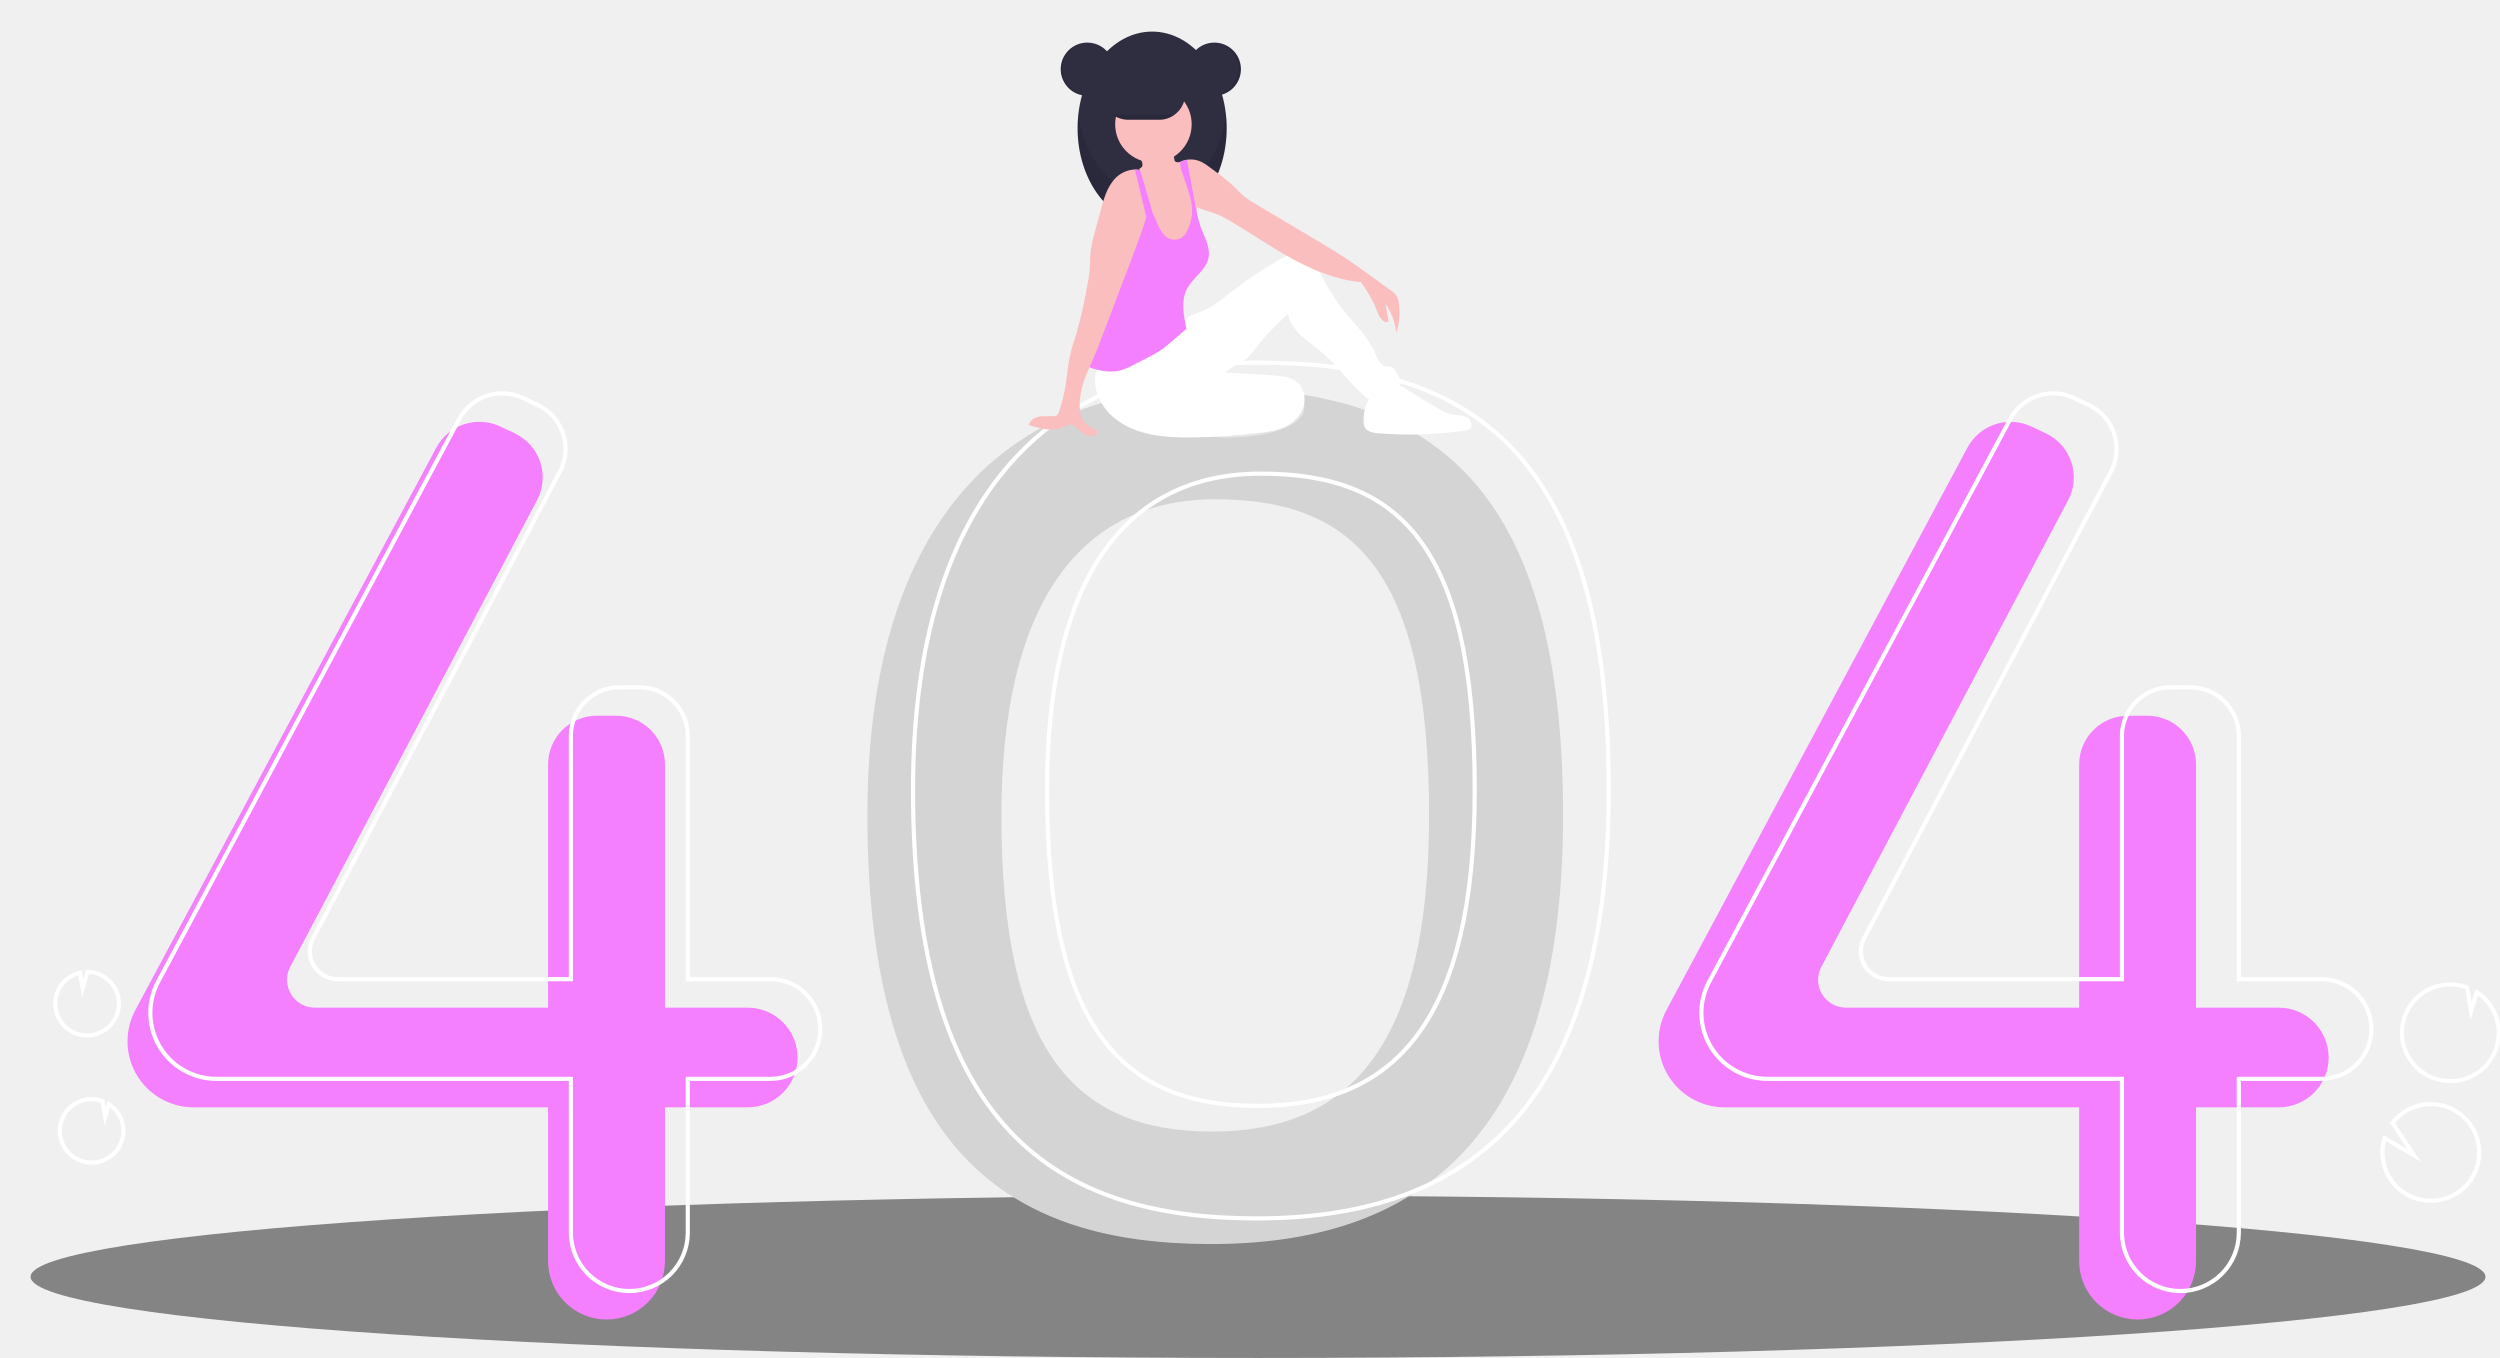
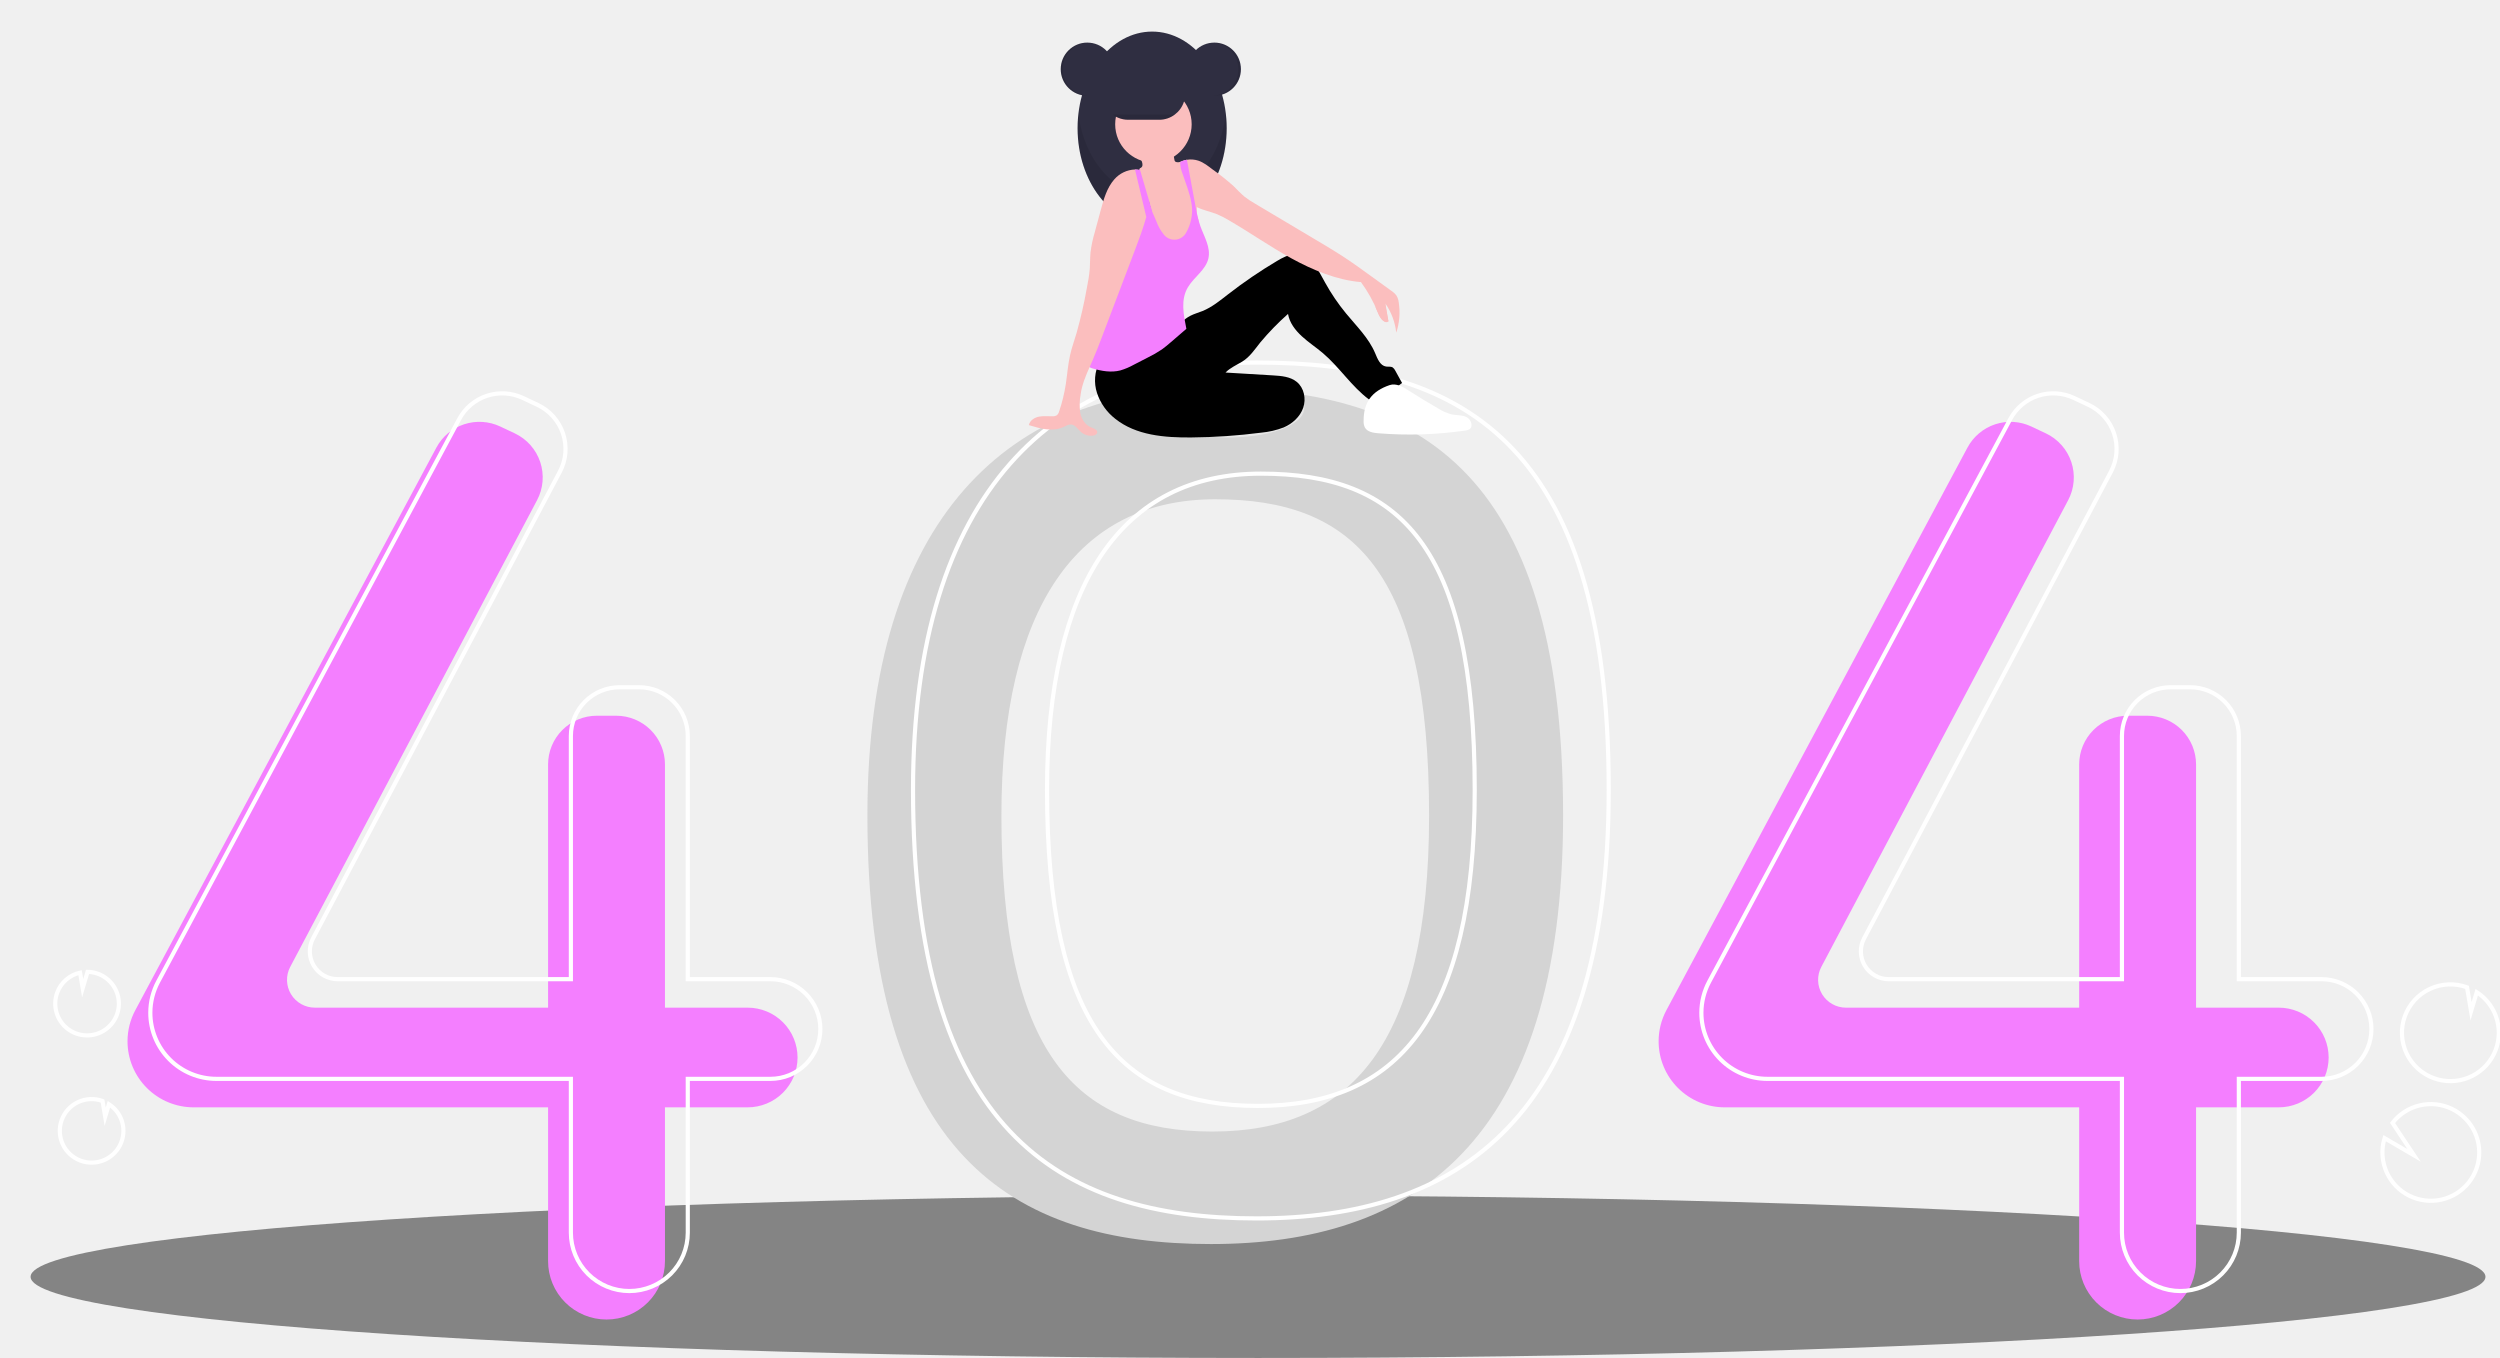
<svg xmlns="http://www.w3.org/2000/svg" width="602" height="327" viewBox="0 0 602 327" fill="none">
  <g clip-path="url(#clip0)">
    <path d="M302.932 327C466.17 327 598.5 318.249 598.5 307.454C598.5 296.659 466.17 287.908 302.932 287.908C139.695 287.908 7.365 296.659 7.365 307.454C7.365 318.249 139.695 327 302.932 327Z" fill="#848484" />
    <path d="M291.602 93.477C243.447 93.477 208.871 124.339 208.871 196.351C208.871 277.964 243.447 299.567 291.602 299.567C339.758 299.567 376.394 275.906 376.394 196.351C376.393 111.308 339.758 93.477 291.602 93.477ZM291.919 272.477C258.565 272.477 241.14 252.93 241.14 196.403C241.14 146.527 259.278 120.224 292.632 120.224C325.986 120.224 344.125 137.501 344.125 196.403C344.125 251.505 325.273 272.477 291.919 272.477Z" fill="#d4d4d4" />
    <path d="M180.035 242.644H160.125V184.076C160.125 180.965 158.888 177.982 156.686 175.782C154.484 173.583 151.497 172.347 148.383 172.347H143.718C142.176 172.347 140.649 172.65 139.224 173.24C137.8 173.829 136.505 174.693 135.415 175.782C134.325 176.871 133.46 178.164 132.87 179.587C132.279 181.01 131.976 182.536 131.976 184.076V242.644H75.815C74.66 242.644 73.524 242.345 72.518 241.778C71.512 241.21 70.67 240.392 70.074 239.404C69.478 238.415 69.147 237.29 69.115 236.136C69.082 234.983 69.349 233.84 69.888 232.82L129.328 120.441C130.069 119.04 130.518 117.503 130.648 115.924C130.779 114.345 130.587 112.755 130.085 111.252C129.584 109.749 128.782 108.363 127.729 107.177C126.677 105.992 125.394 105.032 123.96 104.355L120.451 102.7C117.727 101.415 114.612 101.225 111.751 102.17C108.89 103.115 106.502 105.122 105.082 107.777L32.587 243.245C31.353 245.552 30.707 248.127 30.707 250.743C30.707 252.831 31.119 254.9 31.919 256.829C32.719 258.759 33.892 260.512 35.37 261.989C36.849 263.466 38.604 264.638 40.536 265.437C42.468 266.236 44.538 266.648 46.629 266.648H131.976V303.682C131.976 305.528 132.34 307.357 133.047 309.062C133.754 310.768 134.791 312.318 136.098 313.623C137.405 314.929 138.957 315.965 140.664 316.671C142.372 317.378 144.202 317.741 146.05 317.741C147.899 317.741 149.729 317.378 151.436 316.671C153.144 315.965 154.696 314.929 156.003 313.623C157.31 312.318 158.346 310.768 159.054 309.062C159.761 307.357 160.125 305.528 160.125 303.682V266.648H180.035C183.222 266.648 186.278 265.383 188.531 263.132C190.784 260.881 192.05 257.829 192.05 254.646C192.05 251.463 190.784 248.41 188.531 246.159C186.278 243.908 183.222 242.644 180.035 242.644Z" fill="#f47fff" />
    <path d="M548.723 242.644H528.812V184.076C528.812 180.965 527.575 177.982 525.373 175.782C523.171 173.583 520.185 172.347 517.07 172.347H512.405C510.863 172.347 509.336 172.65 507.912 173.24C506.487 173.829 505.193 174.693 504.102 175.782C503.012 176.871 502.147 178.164 501.557 179.587C500.967 181.01 500.663 182.536 500.663 184.076V242.644H444.503C443.347 242.644 442.211 242.345 441.206 241.778C440.2 241.21 439.358 240.392 438.761 239.404C438.165 238.415 437.834 237.29 437.802 236.136C437.769 234.983 438.036 233.84 438.576 232.82L498.015 120.441C498.757 119.04 499.206 117.503 499.336 115.924C499.466 114.345 499.274 112.755 498.773 111.252C498.271 109.749 497.47 108.363 496.417 107.177C495.364 105.992 494.082 105.032 492.647 104.355L489.139 102.7C486.414 101.415 483.299 101.225 480.438 102.17C477.578 103.115 475.19 105.122 473.769 107.777L401.275 243.245C400.04 245.552 399.395 248.127 399.395 250.743C399.395 254.961 401.072 259.006 404.058 261.989C407.044 264.972 411.094 266.648 415.316 266.648H500.663V303.682C500.663 307.411 502.146 310.987 504.786 313.623C507.425 316.26 511.005 317.741 514.738 317.741C518.471 317.741 522.051 316.26 524.69 313.623C527.33 310.987 528.812 307.411 528.812 303.682V266.648H548.723C551.909 266.648 554.965 265.383 557.219 263.132C559.472 260.881 560.738 257.829 560.738 254.646C560.738 251.463 559.472 248.41 557.219 246.159C554.965 243.908 551.909 242.644 548.723 242.644Z" fill="#f47fff" />
    <path d="M185.528 235.785H165.617V177.218C165.617 175.677 165.313 174.152 164.723 172.729C164.133 171.306 163.268 170.013 162.178 168.924C161.088 167.835 159.793 166.971 158.369 166.381C156.944 165.792 155.417 165.489 153.875 165.489H149.21C146.096 165.489 143.109 166.724 140.907 168.924C138.705 171.124 137.468 174.107 137.468 177.218V235.785H81.307C80.152 235.785 79.016 235.487 78.01 234.92C77.004 234.352 76.162 233.534 75.566 232.546C74.97 231.557 74.639 230.432 74.607 229.278C74.574 228.124 74.841 226.982 75.38 225.961L134.82 113.583C135.561 112.182 136.01 110.645 136.141 109.066C136.271 107.486 136.079 105.897 135.578 104.394C135.076 102.891 134.274 101.505 133.222 100.319C132.169 99.134 130.887 98.174 129.452 97.497L125.943 95.842C123.219 94.557 120.104 94.367 117.243 95.312C114.382 96.257 111.995 98.264 110.574 100.919L38.08 236.387C36.845 238.694 36.199 241.269 36.199 243.885V243.885C36.199 248.103 37.877 252.148 40.863 255.131C43.849 258.114 47.898 259.789 52.121 259.789H137.468V296.824C137.468 298.67 137.832 300.498 138.539 302.204C139.247 303.91 140.283 305.46 141.59 306.765C142.897 308.071 144.449 309.106 146.156 309.813C147.864 310.519 149.694 310.883 151.542 310.883H151.543C155.275 310.883 158.855 309.402 161.495 306.765C164.134 304.129 165.617 300.553 165.617 296.824V259.789H185.528C187.105 259.789 188.668 259.479 190.125 258.876C191.583 258.273 192.908 257.388 194.023 256.274C195.139 255.16 196.024 253.836 196.628 252.38C197.232 250.924 197.542 249.364 197.542 247.787V247.787C197.542 246.211 197.232 244.651 196.628 243.194C196.024 241.738 195.139 240.415 194.023 239.301C192.908 238.186 191.583 237.302 190.125 236.699C188.668 236.096 187.105 235.785 185.528 235.785V235.785Z" stroke="#ffffff" stroke-miterlimit="10" />
    <path d="M559.022 235.785H539.111V177.218C539.111 174.107 537.874 171.124 535.672 168.924C533.47 166.724 530.484 165.489 527.369 165.489H522.704C521.162 165.489 519.635 165.792 518.211 166.381C516.786 166.971 515.492 167.835 514.401 168.924C513.311 170.013 512.446 171.306 511.856 172.729C511.266 174.152 510.962 175.677 510.962 177.218V235.785H454.801C453.646 235.785 452.51 235.487 451.504 234.92C450.498 234.352 449.656 233.534 449.06 232.546C448.464 231.557 448.133 230.432 448.101 229.278C448.068 228.124 448.335 226.982 448.875 225.961L508.314 113.583C509.055 112.182 509.505 110.645 509.635 109.066C509.765 107.486 509.573 105.897 509.072 104.394C508.57 102.891 507.769 101.505 506.716 100.319C505.663 99.134 504.381 98.174 502.946 97.497L499.437 95.842C496.713 94.557 493.598 94.367 490.737 95.312C487.876 96.257 485.489 98.264 484.068 100.919L411.574 236.387C410.339 238.694 409.693 241.269 409.693 243.885C409.693 248.103 411.371 252.148 414.357 255.131C417.343 258.114 421.392 259.789 425.615 259.789H510.962V296.824C510.962 300.553 512.445 304.129 515.084 306.765C517.724 309.402 521.304 310.883 525.037 310.883V310.883C528.769 310.883 532.349 309.402 534.989 306.765C537.628 304.129 539.111 300.553 539.111 296.824V259.789H559.022C560.6 259.789 562.162 259.479 563.62 258.876C565.077 258.273 566.402 257.388 567.518 256.274C568.633 255.16 569.518 253.836 570.122 252.38C570.726 250.924 571.037 249.364 571.037 247.787V247.787C571.037 244.604 569.771 241.552 567.518 239.301C565.264 237.05 562.208 235.785 559.022 235.785V235.785Z" stroke="#ffffff" stroke-miterlimit="10" />
    <path d="M302.589 87.305C254.433 87.305 219.857 118.167 219.857 190.178C219.857 271.791 254.433 293.395 302.589 293.395C350.745 293.395 387.38 269.734 387.38 190.178C387.38 105.136 350.745 87.305 302.589 87.305ZM302.905 266.305C269.551 266.305 252.126 246.758 252.126 190.231C252.126 140.354 270.265 114.052 303.619 114.052C336.973 114.052 355.111 131.329 355.111 190.231C355.111 245.333 336.259 266.305 302.905 266.305V266.305Z" stroke="#ffffff" stroke-miterlimit="10" />
    <path d="M586.08 259.638C588.771 260.614 591.729 260.565 594.387 259.503C597.046 258.44 599.22 256.438 600.495 253.877C601.771 251.316 602.058 248.376 601.303 245.617C600.548 242.858 598.803 240.473 596.4 238.916L595.032 243.517L594.062 237.749C594.053 237.745 594.043 237.741 594.033 237.738C592.593 237.215 591.064 236.981 589.534 237.049C588.003 237.117 586.501 237.485 585.113 238.133C583.725 238.781 582.479 239.695 581.445 240.824C580.411 241.953 579.61 243.275 579.088 244.714C578.565 246.152 578.332 247.679 578.4 249.208C578.469 250.737 578.839 252.237 579.488 253.623C580.137 255.009 581.054 256.254 582.185 257.286C583.316 258.318 584.639 259.117 586.08 259.638H586.08Z" stroke="#ffffff" stroke-miterlimit="10" />
    <path d="M573.867 279.524C574.329 282.155 575.684 284.547 577.702 286.298C579.721 288.05 582.281 289.055 584.954 289.145C587.626 289.235 590.248 288.404 592.38 286.792C594.512 285.18 596.025 282.885 596.664 280.291C597.303 277.697 597.029 274.963 595.89 272.547C594.75 270.131 592.813 268.179 590.404 267.02C587.995 265.861 585.261 265.564 582.659 266.18C580.057 266.796 577.746 268.287 576.114 270.402L581.309 278.214L574.21 274.068C573.66 275.833 573.542 277.704 573.867 279.524V279.524Z" stroke="#ffffff" stroke-miterlimit="10" />
    <path d="M13.762 239.065C14.2 237.859 14.934 236.782 15.898 235.934C16.862 235.086 18.024 234.493 19.277 234.212L19.908 237.957L21.077 234.023C22.701 234.048 24.275 234.586 25.573 235.563C26.87 236.539 27.823 237.901 28.295 239.454C28.766 241.006 28.732 242.668 28.196 244.2C27.66 245.731 26.651 247.053 25.314 247.974C23.977 248.896 22.382 249.369 20.759 249.325C19.135 249.282 17.567 248.724 16.282 247.733C14.996 246.741 14.06 245.367 13.607 243.809C13.154 242.251 13.208 240.59 13.762 239.065V239.065Z" stroke="#ffffff" stroke-miterlimit="10" />
    <path d="M19.447 279.505C21.216 280.146 23.159 280.114 24.905 279.416C26.652 278.718 28.081 277.402 28.919 275.72C29.757 274.037 29.945 272.105 29.449 270.292C28.953 268.48 27.806 266.913 26.228 265.89L25.329 268.913L24.692 265.124C24.686 265.121 24.679 265.118 24.672 265.116C23.727 264.773 22.723 264.62 21.717 264.665C20.712 264.71 19.726 264.952 18.815 265.378C16.974 266.238 15.551 267.793 14.858 269.701C14.165 271.609 14.259 273.714 15.12 275.552C15.98 277.391 17.537 278.813 19.447 279.505V279.505Z" stroke="#ffffff" stroke-miterlimit="10" />
    <path d="M261.824 23.061C265.358 23.061 268.223 20.195 268.223 16.66C268.223 13.124 265.358 10.259 261.824 10.259C258.289 10.259 255.424 13.124 255.424 16.66C255.424 20.195 258.289 23.061 261.824 23.061Z" fill="#2F2E41" />
    <path d="M277.433 54.129C287.347 54.129 295.384 43.714 295.384 30.867C295.384 18.02 287.347 7.605 277.433 7.605C267.519 7.605 259.482 18.02 259.482 30.867C259.482 43.714 267.519 54.129 277.433 54.129Z" fill="#2F2E41" />
    <path opacity="0.1" d="M277.433 47.103C268.441 47.103 260.993 38.535 259.686 27.354C259.55 28.52 259.482 29.693 259.482 30.867C259.482 43.714 267.519 54.129 277.433 54.129C287.347 54.129 295.384 43.714 295.384 30.867C295.384 29.693 295.316 28.52 295.18 27.354C293.873 38.535 286.425 47.103 277.433 47.103Z" fill="black" />
    <path d="M313.959 98.991C313.574 100.575 311.912 101.844 310.071 102.731C306.201 104.595 301.427 105.151 296.796 105.337C295.615 105.409 294.43 105.387 293.252 105.272C290.97 105.051 288.829 104.067 287.175 102.478C287.057 102.401 286.961 102.295 286.895 102.171C286.828 102.047 286.795 101.907 286.797 101.766C286.799 101.626 286.837 101.487 286.907 101.365C286.977 101.243 287.077 101.14 287.197 101.067C289.662 98.359 293.776 96.698 297.92 95.502C301.062 94.595 306.542 92.247 309.969 92.564C313.289 92.871 314.446 96.99 313.959 98.991Z" fill="#ffffff" />
    <path opacity="0.1" d="M313.959 98.991C313.574 100.575 311.912 101.844 310.071 102.731C306.201 104.595 301.427 105.151 296.796 105.337C295.615 105.409 294.43 105.387 293.252 105.272C290.97 105.051 288.829 104.067 287.175 102.478C287.057 102.401 286.961 102.295 286.895 102.171C286.828 102.047 286.795 101.907 286.797 101.766C286.799 101.626 286.837 101.487 286.907 101.365C286.977 101.243 287.077 101.14 287.197 101.067C289.662 98.359 293.776 96.698 297.92 95.502C301.062 94.595 306.542 92.247 309.969 92.564C313.289 92.871 314.446 96.99 313.959 98.991Z" fill="black" />
-     <path d="M264.751 87.149C263.57 89.465 263.356 92.155 264.157 94.628C264.971 97.083 266.495 99.241 268.536 100.829C273.544 104.843 280.436 105.396 286.853 105.34C292.478 105.291 298.094 104.906 303.672 104.187C305.542 104.021 307.379 103.595 309.13 102.92C311.224 102.013 313.065 100.351 313.81 98.193C314.556 96.036 314.027 93.394 312.256 91.955C310.7 90.69 308.554 90.516 306.552 90.395L295.099 89.707C296.231 88.561 297.738 87.914 299.115 87.081C300.944 85.977 302.158 84.122 303.487 82.45C305.535 80.001 307.764 77.71 310.154 75.594C310.526 77.733 311.879 79.489 313.471 80.965C315.063 82.44 316.898 83.628 318.553 85.033C322.56 88.436 325.446 93.055 329.66 96.197C332.56 95.435 335.27 94.082 337.621 92.222L335.983 89.254C335.847 88.948 335.634 88.683 335.366 88.484C334.902 88.198 334.305 88.345 333.766 88.264C332.327 88.049 331.699 86.387 331.134 85.046C329.584 81.363 326.616 78.506 324.081 75.418C322.21 73.139 320.551 70.694 319.123 68.114C318.271 66.575 317.492 64.972 316.336 63.647C315.181 62.321 313.561 61.279 311.803 61.275C310.249 61.272 308.816 62.06 307.48 62.854C303.411 65.271 299.496 67.939 295.758 70.842C293.802 72.361 291.858 73.966 289.563 74.897C288.597 75.289 287.578 75.557 286.651 76.034C285.028 76.87 283.795 78.284 282.469 79.539C277.738 84.016 271.26 86.917 264.751 87.149Z" fill="#ffffff" />
+     <path d="M264.751 87.149C263.57 89.465 263.356 92.155 264.157 94.628C264.971 97.083 266.495 99.241 268.536 100.829C273.544 104.843 280.436 105.396 286.853 105.34C292.478 105.291 298.094 104.906 303.672 104.187C305.542 104.021 307.379 103.595 309.13 102.92C311.224 102.013 313.065 100.351 313.81 98.193C314.556 96.036 314.027 93.394 312.256 91.955C310.7 90.69 308.554 90.516 306.552 90.395L295.099 89.707C296.231 88.561 297.738 87.914 299.115 87.081C300.944 85.977 302.158 84.122 303.487 82.45C305.535 80.001 307.764 77.71 310.154 75.594C310.526 77.733 311.879 79.489 313.471 80.965C315.063 82.44 316.898 83.628 318.553 85.033C322.56 88.436 325.446 93.055 329.66 96.197C332.56 95.435 335.27 94.082 337.621 92.222L335.983 89.254C335.847 88.948 335.634 88.683 335.366 88.484C334.902 88.198 334.305 88.345 333.766 88.264C332.327 88.049 331.699 86.387 331.134 85.046C329.584 81.363 326.616 78.506 324.081 75.418C322.21 73.139 320.551 70.694 319.123 68.114C318.271 66.575 317.492 64.972 316.336 63.647C315.181 62.321 313.561 61.279 311.803 61.275C310.249 61.272 308.816 62.06 307.48 62.854C303.411 65.271 299.496 67.939 295.758 70.842C293.802 72.361 291.858 73.966 289.563 74.897C288.597 75.289 287.578 75.557 286.651 76.034C285.028 76.87 283.795 78.284 282.469 79.539C277.738 84.016 271.26 86.917 264.751 87.149Z" fill="#000000" />
    <path d="M288.698 55.284C288.645 56.653 288.354 58.001 287.838 59.27C287.577 59.903 287.188 60.475 286.696 60.95C286.203 61.426 285.618 61.795 284.977 62.035C284.067 62.279 283.112 62.31 282.188 62.125C281.382 62.041 280.605 61.776 279.915 61.351C278.841 60.612 278.306 59.295 278.111 58.005C277.916 56.717 278.003 55.401 277.878 54.104C277.756 53.056 277.557 52.019 277.282 51C277.198 50.661 277.112 50.324 277.027 49.987C276.945 49.65 276.863 49.312 276.789 48.975C276.72 48.658 276.656 48.34 276.601 48.02C276.556 47.75 276.515 47.478 276.486 47.205C276.458 46.395 276.323 45.592 276.085 44.818C275.86 44.316 275.58 43.84 275.248 43.402C275.106 43.199 274.968 42.996 274.842 42.785C274.476 42.237 274.306 41.582 274.36 40.926C274.375 40.824 274.399 40.724 274.433 40.627C274.446 40.59 274.46 40.553 274.475 40.517C274.616 40.478 274.745 40.407 274.851 40.307C274.957 40.208 275.038 40.084 275.086 39.947C275.139 39.651 275.114 39.347 275.012 39.065C274.896 38.67 274.736 38.289 274.536 37.93C274.405 37.692 273.96 37.265 273.957 36.993C273.951 36.447 275.018 36.006 275.451 35.791C276.771 35.13 278.242 34.831 279.715 34.926C280.66 34.99 281.684 35.28 282.205 36.072C282.673 36.785 282.611 37.709 282.811 38.538C282.832 38.659 282.883 38.772 282.959 38.868C283.061 38.961 283.189 39.02 283.326 39.036C283.557 39.083 283.794 39.092 284.028 39.065H284.03C284.092 39.06 284.153 39.051 284.214 39.038C284.578 38.971 284.923 38.822 285.222 38.602C285.416 38.551 285.611 38.509 285.807 38.476C285.815 38.475 285.823 38.474 285.831 38.471C286.613 40.94 286.714 43.586 287.354 46.099C287.671 47.35 288.125 48.585 288.189 49.871C288.194 49.928 288.196 49.985 288.197 50.043C288.207 50.457 288.174 50.874 288.191 51.286C288.197 51.471 288.218 51.656 288.253 51.839C288.323 52.132 288.41 52.42 288.514 52.703L288.519 52.717C288.548 52.808 288.577 52.9 288.6 52.992C288.617 53.059 288.633 53.125 288.645 53.192L288.647 53.197C288.762 53.887 288.78 54.589 288.698 55.284Z" fill="#FBBEBE" />
    <path d="M277.745 39.141C282.831 39.141 286.954 35.017 286.954 29.93C286.954 24.843 282.831 20.719 277.745 20.719C272.658 20.719 268.535 24.843 268.535 29.93C268.535 35.017 272.658 39.141 277.745 39.141Z" fill="#FBBEBE" />
    <path d="M336.214 80.117C335.948 77.604 335.054 75.198 333.617 73.119C333.856 74.54 334.095 75.96 334.335 77.38C334.037 77.466 333.72 77.464 333.423 77.372C333.127 77.281 332.863 77.105 332.665 76.866C332.277 76.382 331.98 75.831 331.789 75.241C330.743 72.643 329.375 70.187 327.717 67.93C321.854 67.441 316.058 65.01 310.903 62.177C305.745 59.345 300.919 55.949 295.83 52.997C294.948 52.464 294.029 51.994 293.08 51.592C291.488 50.953 289.701 50.622 288.191 49.871C288.09 49.821 287.988 49.768 287.889 49.714C287.548 49.528 287.225 49.311 286.924 49.066C286.761 48.934 286.607 48.792 286.462 48.641C285.709 47.765 285.112 46.766 284.696 45.687C283.886 43.895 283.598 41.733 282.789 39.941C283.161 39.593 283.578 39.298 284.03 39.065H284.032C284.097 39.03 284.163 38.998 284.23 38.966C284.55 38.816 284.882 38.694 285.224 38.603C285.418 38.551 285.613 38.509 285.809 38.476C285.817 38.475 285.825 38.474 285.833 38.471C286.745 38.323 287.679 38.397 288.557 38.687C289.84 39.121 290.921 39.987 292 40.807C293.752 42.042 295.433 43.375 297.034 44.801C297.924 45.653 298.735 46.59 299.692 47.364C300.487 47.978 301.326 48.533 302.201 49.027C307.378 52.112 312.556 55.196 317.735 58.28C319.488 59.325 321.242 60.369 322.956 61.474C325.56 63.154 328.07 64.975 330.578 66.793C332.056 67.864 333.534 68.936 335.011 70.008C335.496 70.317 335.921 70.71 336.268 71.169C336.574 71.691 336.764 72.272 336.825 72.873C337.196 75.302 336.986 77.784 336.214 80.117Z" fill="#FBBEBE" />
    <path d="M290.984 62.211C290.362 64.998 287.546 66.683 286.074 69.13C284.245 72.169 284.991 75.7 285.678 79.18C284.423 80.262 283.168 81.344 281.911 82.426C281.218 83.02 280.525 83.618 279.779 84.145C278.691 84.874 277.554 85.527 276.376 86.099C275.265 86.671 274.154 87.243 273.042 87.815C272.009 88.396 270.914 88.86 269.778 89.198C267.589 89.76 265.263 89.367 263.096 88.716C262.841 88.649 262.595 88.549 262.366 88.418C262.231 88.337 262.113 88.23 262.019 88.104C261.806 87.721 261.728 87.277 261.799 86.844C262.019 83.197 262.91 79.626 263.799 76.082C264.273 73.956 264.912 71.87 265.708 69.842C266.488 68.105 267.386 66.422 268.394 64.806C269.507 62.772 270.825 60.858 272.327 59.093C273.059 58.414 273.675 57.62 274.151 56.742C274.705 55.478 274.491 54.027 274.603 52.65C274.689 51.616 274.964 50.606 275.413 49.67V49.668C275.654 49.164 275.944 48.685 276.278 48.238C276.43 48.591 276.581 48.944 276.732 49.295C276.832 49.526 276.931 49.757 277.029 49.987C277.157 50.283 277.284 50.579 277.41 50.874C277.773 51.72 278.137 52.566 278.499 53.411C278.891 54.475 279.45 55.471 280.154 56.36C280.476 56.815 280.91 57.179 281.415 57.416C281.919 57.654 282.477 57.756 283.033 57.713C283.589 57.671 284.124 57.485 284.587 57.173C285.049 56.862 285.423 56.436 285.672 55.937C286.196 55.005 286.576 53.999 286.799 52.953C287.107 51.68 287.15 50.356 286.924 49.066C286.547 46.58 285.491 44.042 284.723 41.733C284.41 40.963 284.229 40.146 284.187 39.316C284.189 39.223 284.198 39.13 284.215 39.038C284.22 39.015 284.225 38.99 284.229 38.966C284.549 38.816 284.882 38.694 285.224 38.602C285.417 38.551 285.612 38.509 285.809 38.476C286.485 42.136 287.162 45.795 287.84 49.455C287.855 49.54 287.873 49.626 287.888 49.714C287.985 50.238 288.083 50.763 288.193 51.286C288.291 51.76 288.397 52.233 288.516 52.703L288.52 52.717C288.561 52.877 288.603 53.034 288.647 53.192L288.648 53.197C288.769 53.628 288.903 54.055 289.054 54.477C289.972 57.017 291.572 59.574 290.984 62.211Z" fill="#f47fff" />
    <path d="M328.358 101.374C328.329 101.911 328.433 102.447 328.661 102.934C329.237 103.987 330.62 104.227 331.817 104.325C338.808 104.9 345.841 104.686 352.783 103.686C353.16 103.661 353.525 103.547 353.85 103.355C354.837 102.663 354.229 100.976 353.151 100.436C352.073 99.896 350.794 100.026 349.612 99.792C348.437 99.496 347.318 99.011 346.299 98.355C343.901 96.977 341.537 95.54 339.209 94.045C337.823 93.154 336.187 92.204 334.625 92.732C330.396 94.163 328.33 96.811 328.358 101.374Z" fill="#ffffff" />
    <path d="M276.824 48.78V48.782C276.813 48.847 276.802 48.911 276.788 48.975C276.771 49.081 276.751 49.189 276.731 49.295C276.537 50.287 276.3 51.273 276.027 52.254C275.277 54.962 274.274 57.627 273.278 60.253C270.606 67.294 267.933 74.336 265.26 81.378C264.585 83.152 263.912 84.927 263.146 86.664C262.89 87.244 262.626 87.828 262.364 88.418C261.424 90.53 260.522 92.711 260.222 94.959C259.943 96.439 259.911 97.954 260.127 99.445C260.427 100.918 261.321 102.358 262.722 102.903C263.405 103.17 264.384 103.527 264.197 104.237C264.095 104.628 263.652 104.818 263.254 104.884C262.728 104.968 262.191 104.935 261.679 104.787C261.168 104.64 260.695 104.382 260.294 104.031C259.547 103.368 258.972 102.336 257.978 102.225C257.29 102.15 256.656 102.562 256.025 102.851C253.453 104.027 250.456 103.204 247.754 102.369C247.966 101.274 249.065 100.553 250.156 100.334C251.247 100.114 252.376 100.27 253.489 100.241C253.845 100.26 254.199 100.169 254.502 99.98C254.773 99.731 254.964 99.405 255.048 99.046C255.765 96.922 256.298 94.74 256.642 92.524C257.001 90.208 257.151 87.857 257.663 85.57C258.061 83.785 258.676 82.057 259.203 80.306C260.223 76.699 261.061 73.043 261.713 69.352C262.043 67.819 262.279 66.267 262.42 64.704C262.509 63.409 262.467 62.107 262.592 60.815C262.801 59.136 263.152 57.477 263.639 55.855C264.117 54.087 264.594 52.319 265.071 50.552C265.778 47.937 266.536 45.221 268.328 43.188C268.951 42.472 269.713 41.892 270.569 41.483C271.425 41.075 272.355 40.846 273.303 40.812C273.658 40.811 274.013 40.849 274.36 40.926C274.417 40.94 274.475 40.954 274.533 40.969C274.911 41.068 275.274 41.218 275.612 41.416C276.164 41.065 276.445 41.188 276.812 41.73C277.133 42.303 277.285 42.956 277.249 43.612C277.28 45.345 277.138 47.076 276.824 48.78Z" fill="#FBBEBE" />
    <path d="M277.433 50.85L277.41 50.874L277.284 51L276.029 52.254L275.414 49.67L273.305 40.812C273.66 40.811 274.014 40.849 274.361 40.926C274.376 40.824 274.401 40.724 274.435 40.627L274.535 40.969L275.25 43.402L276.603 48.02L276.826 48.78V48.782L277.433 50.85Z" fill="#f47fff" />
    <path d="M285.397 22.59C285.396 23.41 285.233 24.222 284.918 24.98C284.603 25.737 284.142 26.425 283.561 27.004C283.351 27.214 283.125 27.409 282.886 27.587C281.809 28.399 280.497 28.839 279.148 28.84H271.66C270.005 28.837 268.419 28.178 267.25 27.007C266.081 25.835 265.424 24.248 265.424 22.593C265.424 20.938 266.081 19.351 267.25 18.179C268.419 17.008 270.005 16.349 271.66 16.346H279.148C280.803 16.351 282.389 17.01 283.56 18.179C284.73 19.349 285.391 20.935 285.397 22.59Z" fill="#2F2E41" />
    <path d="M292.417 23.061C295.952 23.061 298.817 20.195 298.817 16.66C298.817 13.124 295.952 10.259 292.417 10.259C288.883 10.259 286.018 13.124 286.018 16.66C286.018 20.195 288.883 23.061 292.417 23.061Z" fill="#2F2E41" />
    <path opacity="0.1" d="M292.261 10.259C292.183 10.259 292.105 10.262 292.027 10.265C293.683 10.325 295.251 11.025 296.4 12.218C297.55 13.41 298.193 15.003 298.193 16.66C298.193 18.317 297.55 19.909 296.4 21.102C295.251 22.294 293.683 22.994 292.027 23.055C292.105 23.058 292.183 23.061 292.261 23.061C293.959 23.061 295.587 22.386 296.787 21.186C297.987 19.985 298.661 18.357 298.661 16.66C298.661 14.962 297.987 13.334 296.787 12.133C295.587 10.933 293.959 10.259 292.261 10.259Z" fill="black" />
    <path opacity="0.1" d="M261.824 10.259C261.902 10.259 261.98 10.262 262.058 10.265C260.402 10.325 258.835 11.025 257.685 12.218C256.535 13.41 255.892 15.003 255.892 16.66C255.892 18.317 256.535 19.909 257.685 21.102C258.835 22.294 260.402 22.994 262.058 23.055C261.98 23.058 261.902 23.061 261.824 23.061C260.127 23.059 258.501 22.384 257.302 21.184C256.103 19.984 255.43 18.356 255.43 16.66C255.43 14.963 256.103 13.336 257.302 12.136C258.501 10.935 260.127 10.26 261.824 10.259Z" fill="black" />
    <path opacity="0.1" d="M282.885 27.587C281.808 28.399 280.496 28.839 279.147 28.84H271.658C270.309 28.839 268.997 28.399 267.92 27.587H282.885Z" fill="black" />
    <path d="M331.244 73.968C331.244 73.968 332.857 78.618 334.334 77.38L333.157 71.302L331.244 73.968Z" fill="#FBBEBE" />
  </g>
  <defs>
    <clipPath id="clip0">
      <rect width="602" height="327" fill="white" />
    </clipPath>
  </defs>
</svg>
